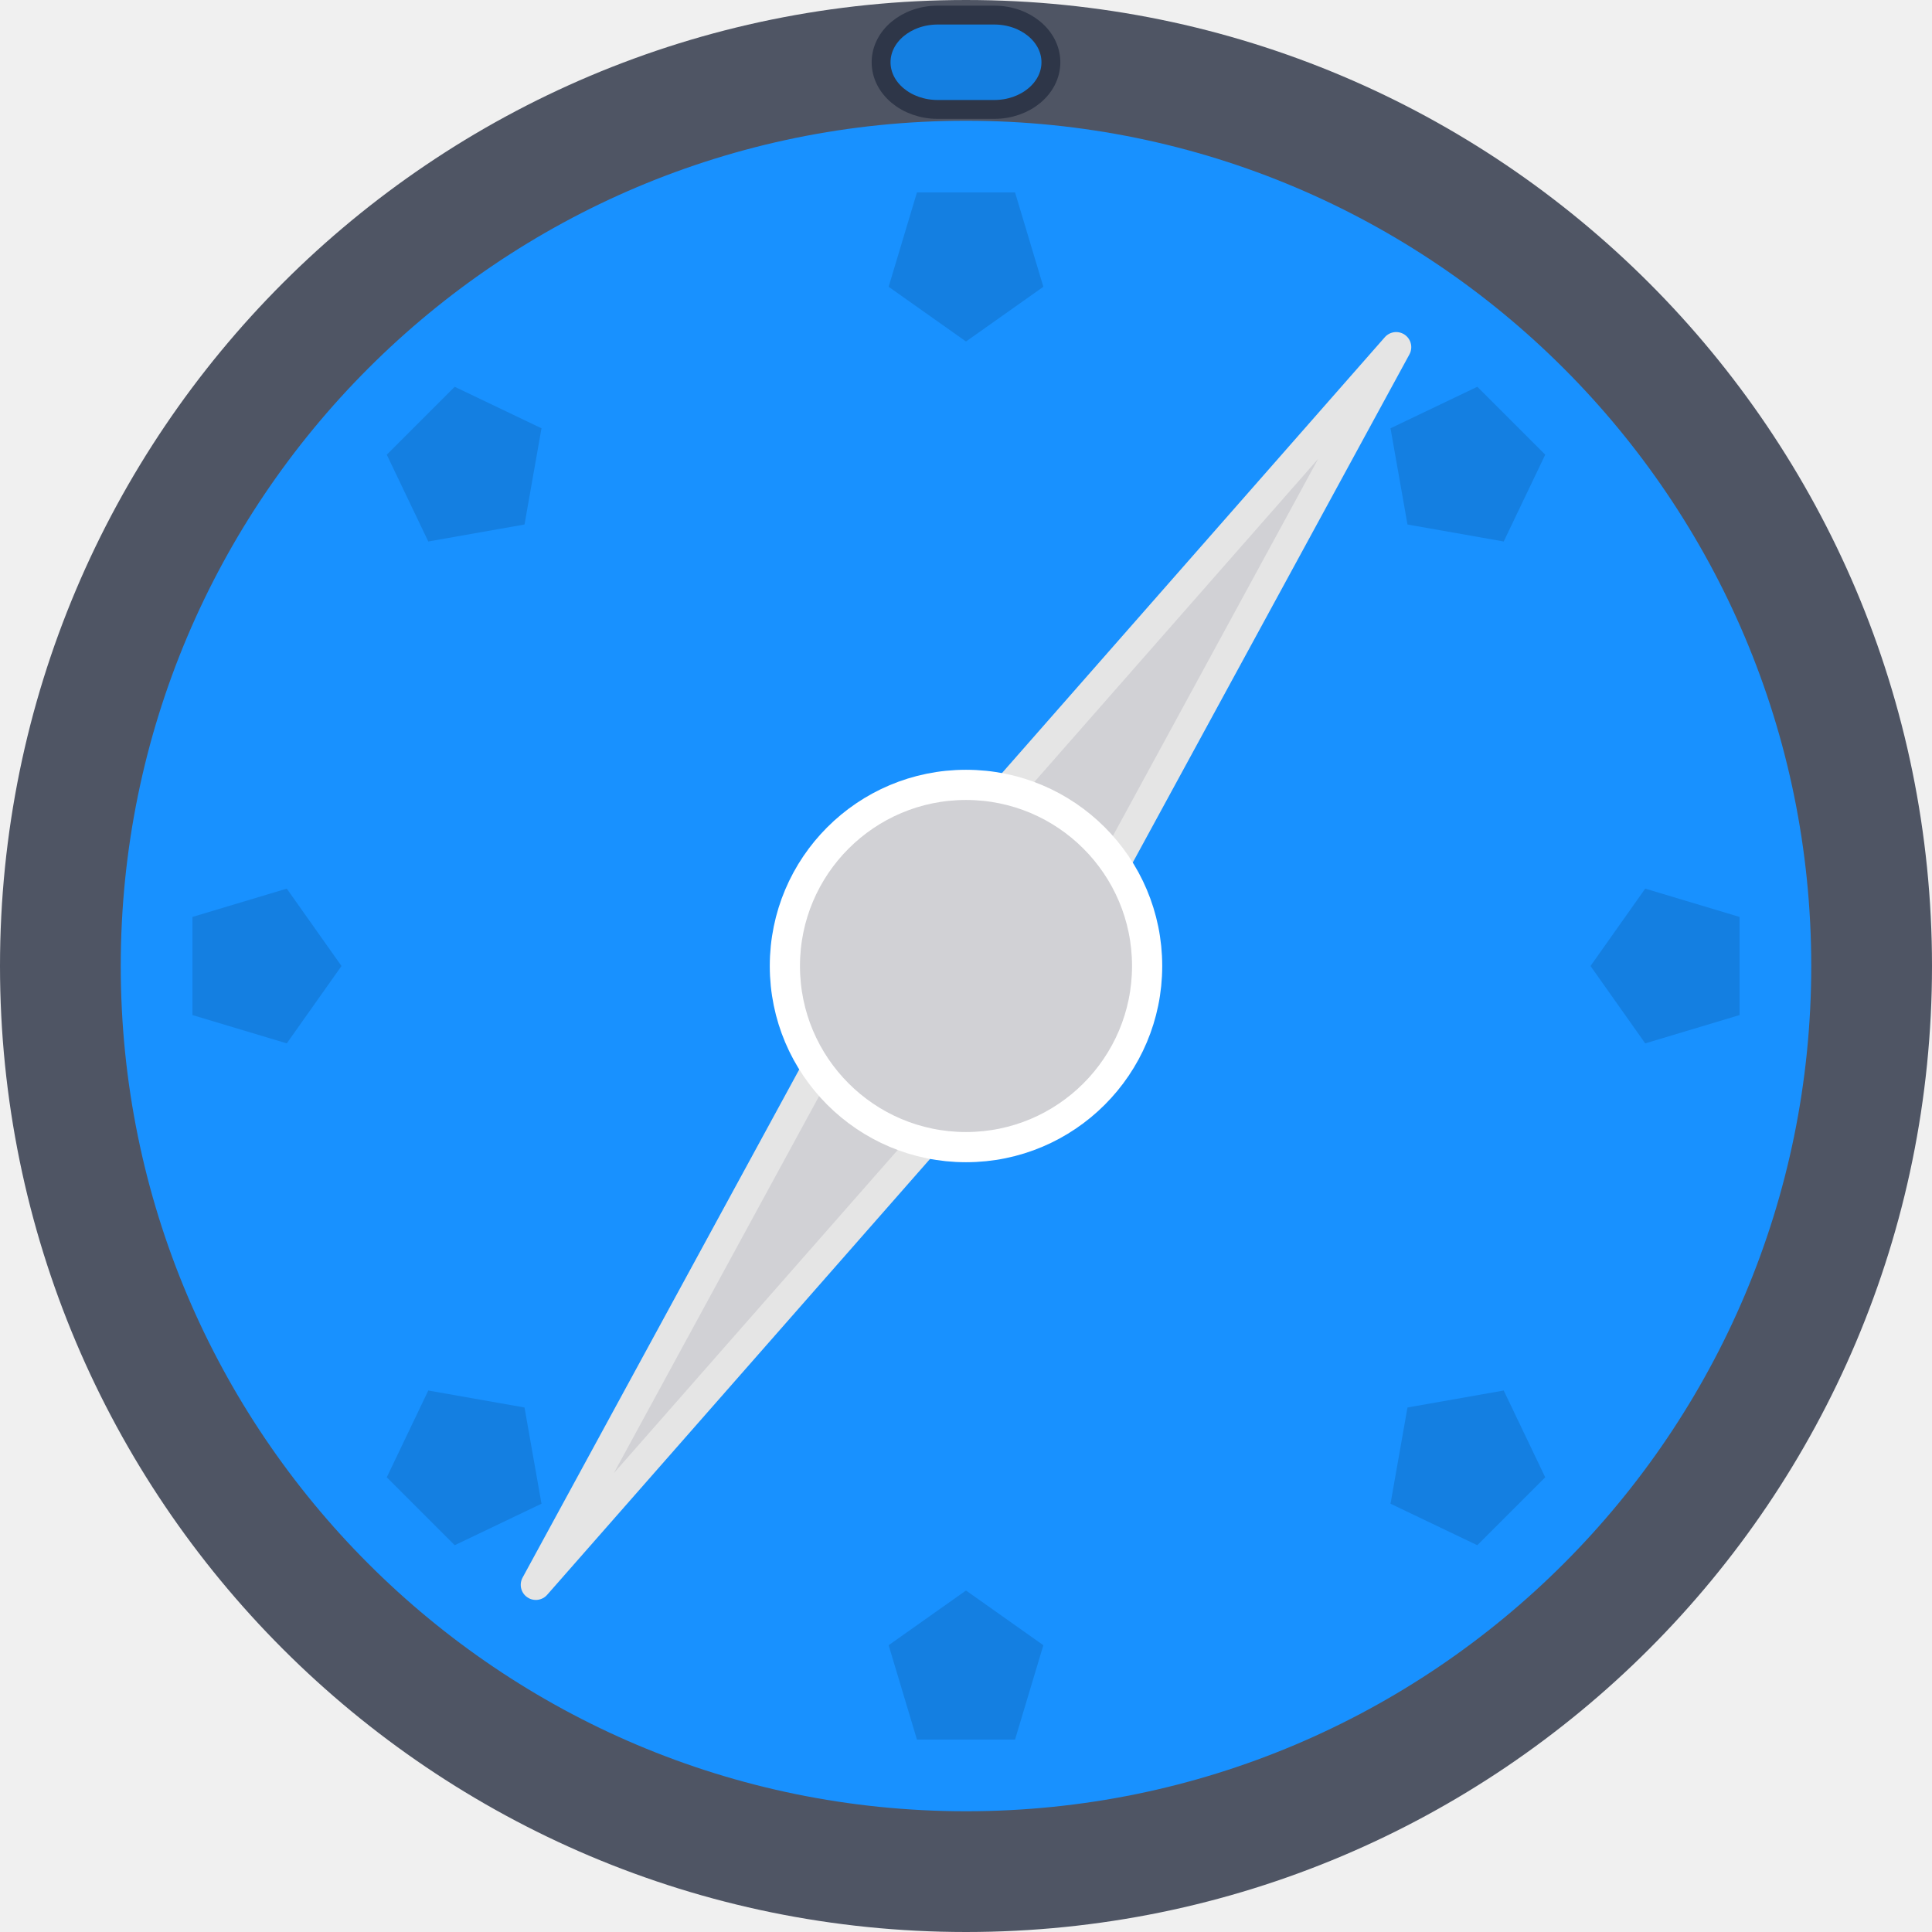
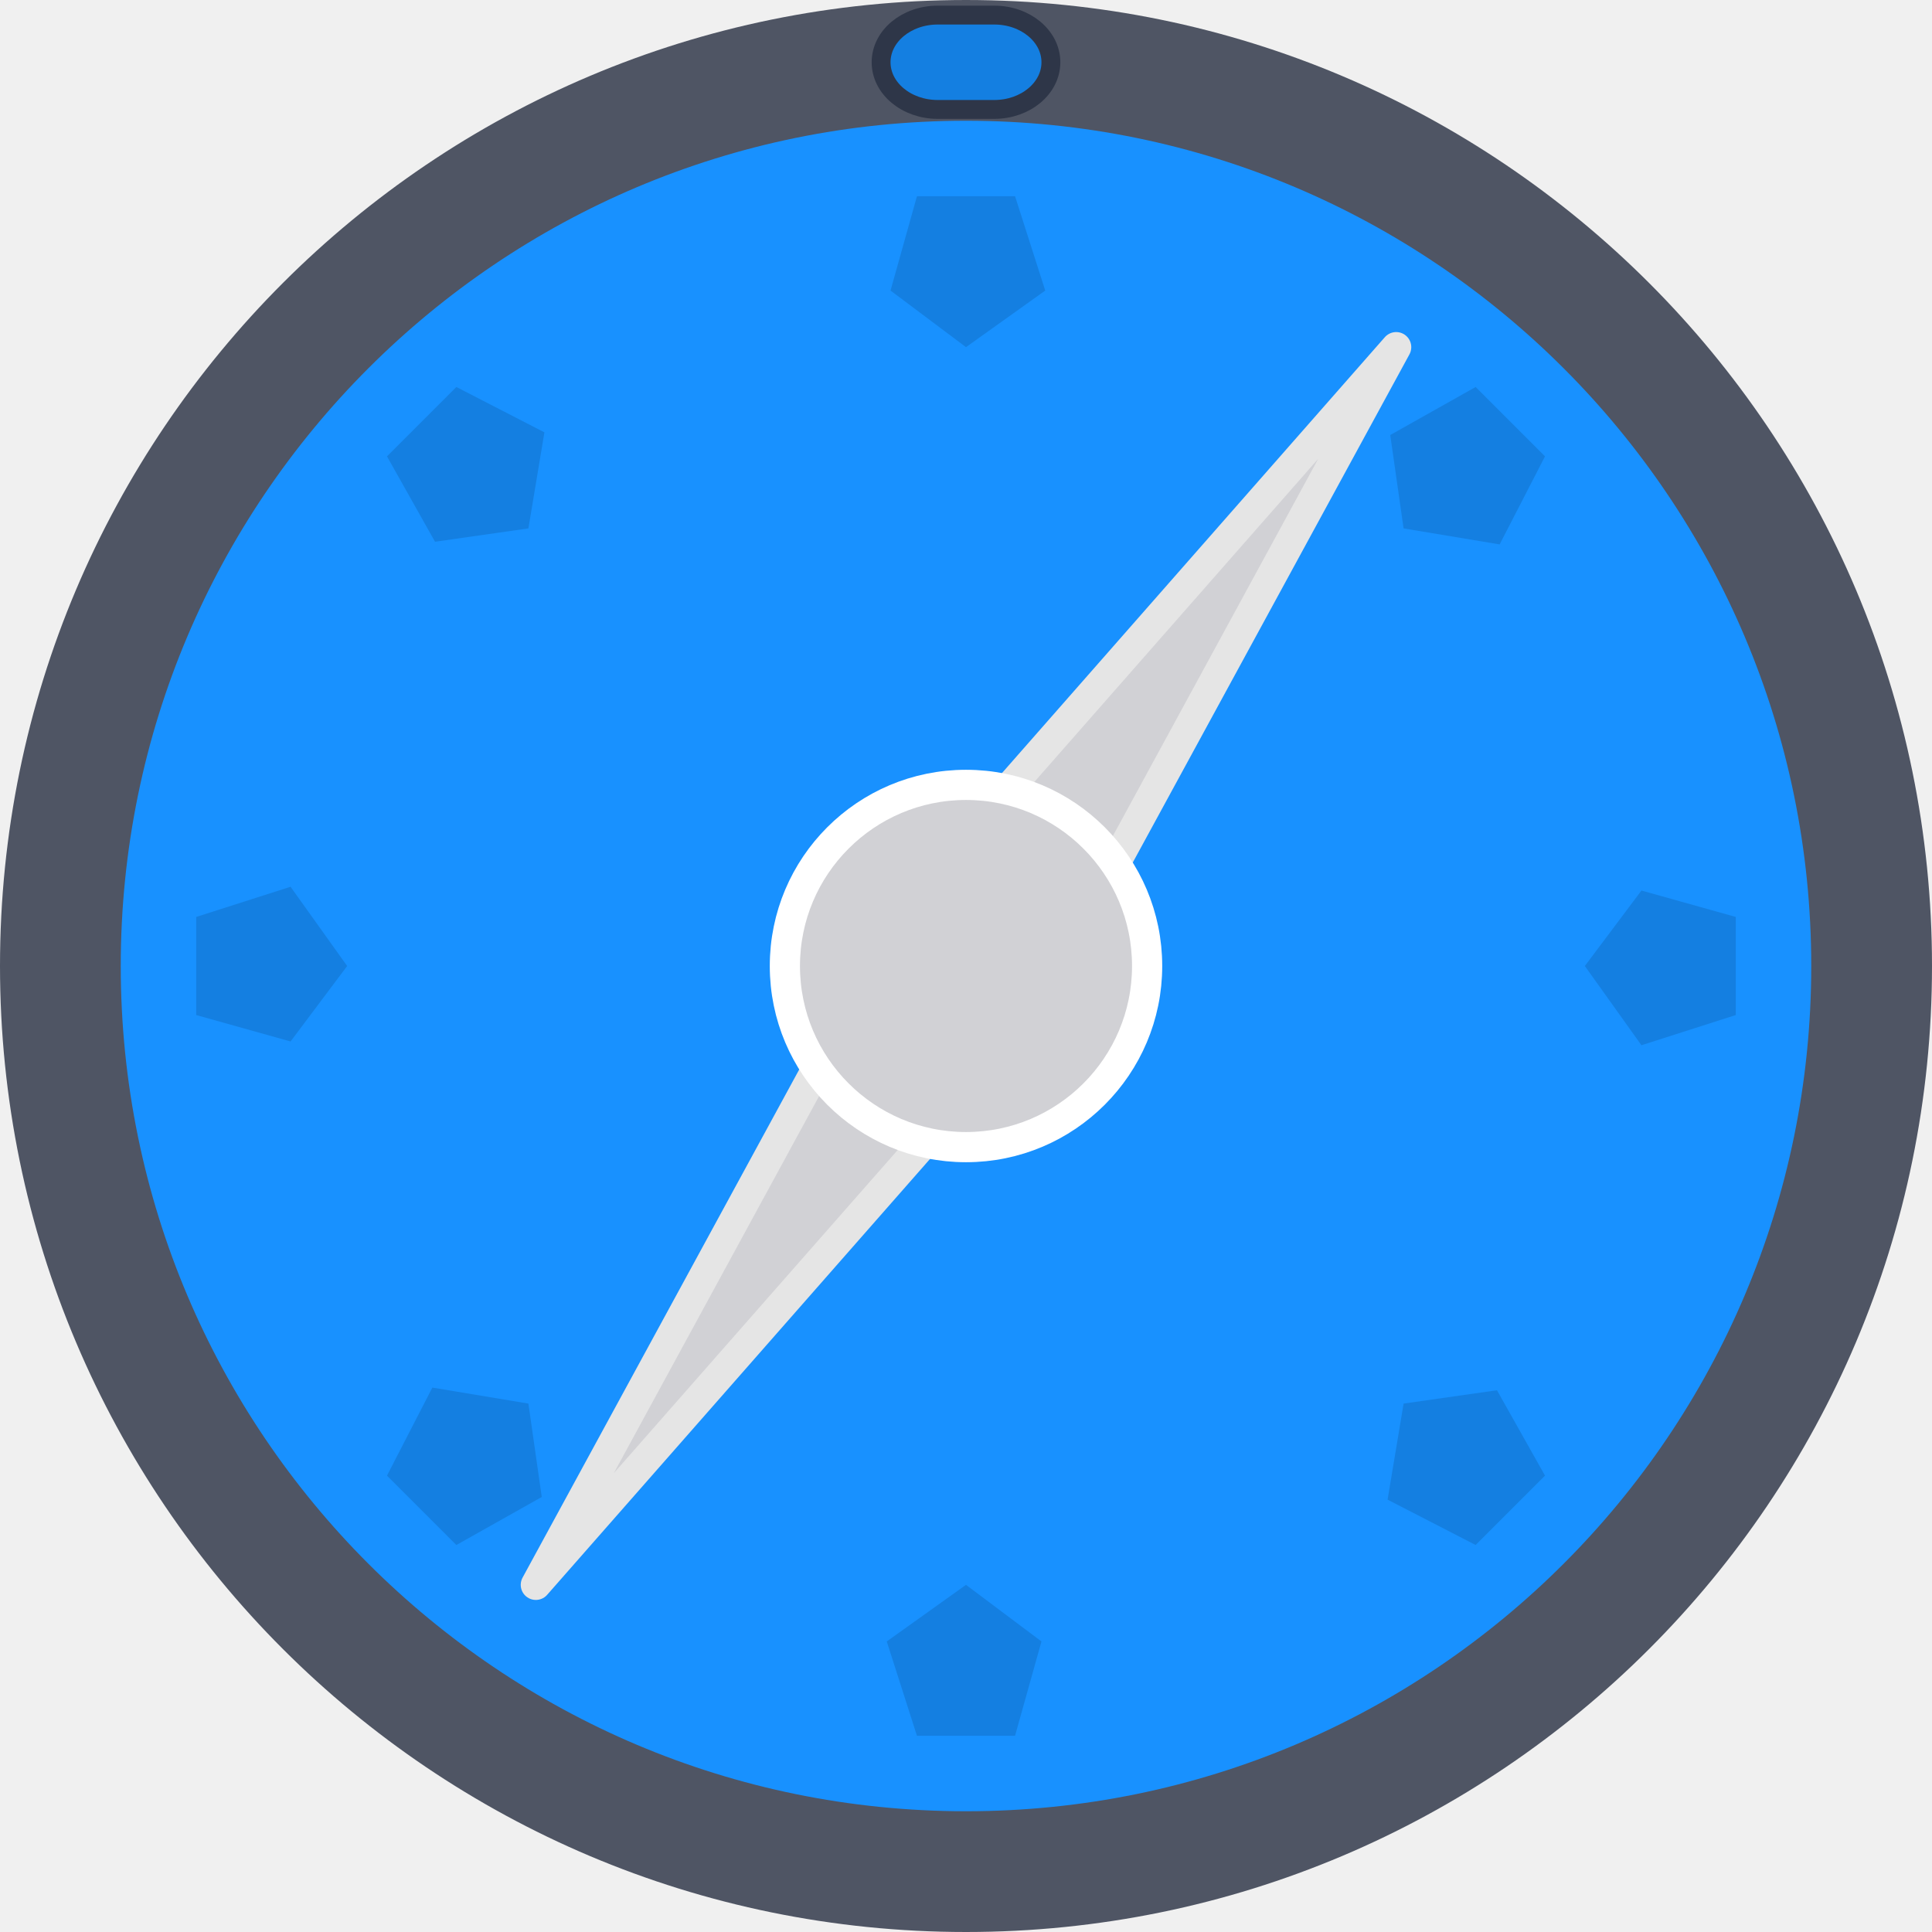
- <svg xmlns="http://www.w3.org/2000/svg" width="1024" height="1024">
+ <svg xmlns="http://www.w3.org/2000/svg" xmlns:xlink="http://www.w3.org/1999/xlink" width="1024" height="1024">
  <circle id="background" fill="#1891ff" cx="512" cy="512" r="480" stroke="#4f5564" stroke-width="64" />
  <rect id="badge" fill="#147fe1" x="467" y="8" width="90" height="50" rx="30" ry="30" stroke="#2e3648" stroke-width="10" />
  <g id="particle" fill="#147fe1">
-     <polygon points="512,181 553,152 538,102 486,102 471,152" />
-     <polygon points="512,843 553,872 538,922 486,922 471,872" />
-     <polygon points="278 278 287,227 241,205 205,241 227,287" />
-     <polygon points="746,746 797,737 819,783 783,819 737,797" />
-     <polygon points="181,512 152,471 102,486 102,538 152,553" />
-     <polygon points="843,512 872,471 922,486 922,538 872,553" />
-     <polygon points="278,746 227,737 205,783 241,819 287,797" />
-     <polygon points="746,278 737,227 783,205 819,241 797,287" />
+     <defs>
+       <polygon id="pentagon" points="0,-328 42,-358 26,-408 -26,-408 -40,-358" />
+     </defs>
+     <use xlink:href="#pentagon" x="512" y="512" />
+     <use xlink:href="#pentagon" x="512" y="512" transform="rotate(45,512,512)" />
+     <use xlink:href="#pentagon" x="512" y="512" transform="rotate(90,512,512)" />
+     <use xlink:href="#pentagon" x="512" y="512" transform="rotate(135,512,512)" />
+     <use xlink:href="#pentagon" x="512" y="512" transform="rotate(180,512,512)" />
+     <use xlink:href="#pentagon" x="512" y="512" transform="rotate(225,512,512)" />
+     <use xlink:href="#pentagon" x="512" y="512" transform="rotate(270,512,512)" />
+     <use xlink:href="#pentagon" x="512" y="512" transform="rotate(315,512,512)" />
  </g>
  <g id="needle" fill="#d1d1d5" stroke-width="16" stroke-linejoin="round">
    <polygon id="needle-point" stroke="#e5e5e5" points="740,184 480,480 284,840 544,544" />
    <circle id="nidle-center" stroke="#ffffff" cx="512" cy="512" r="96" />
  </g>
</svg>
